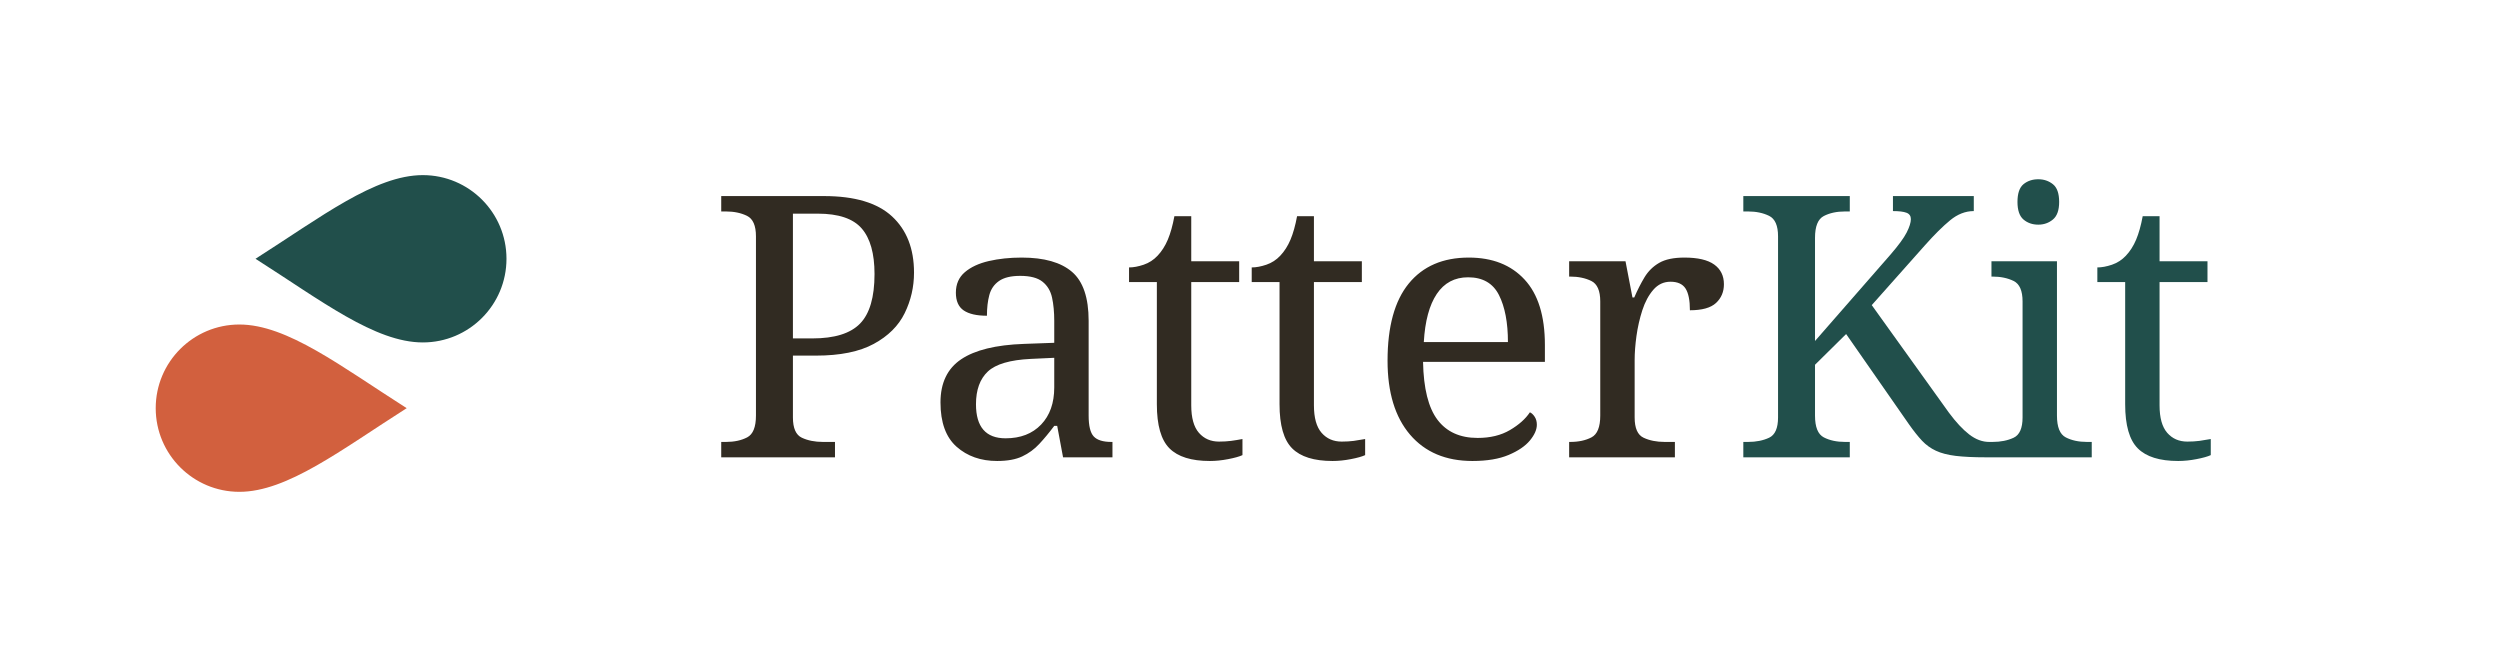
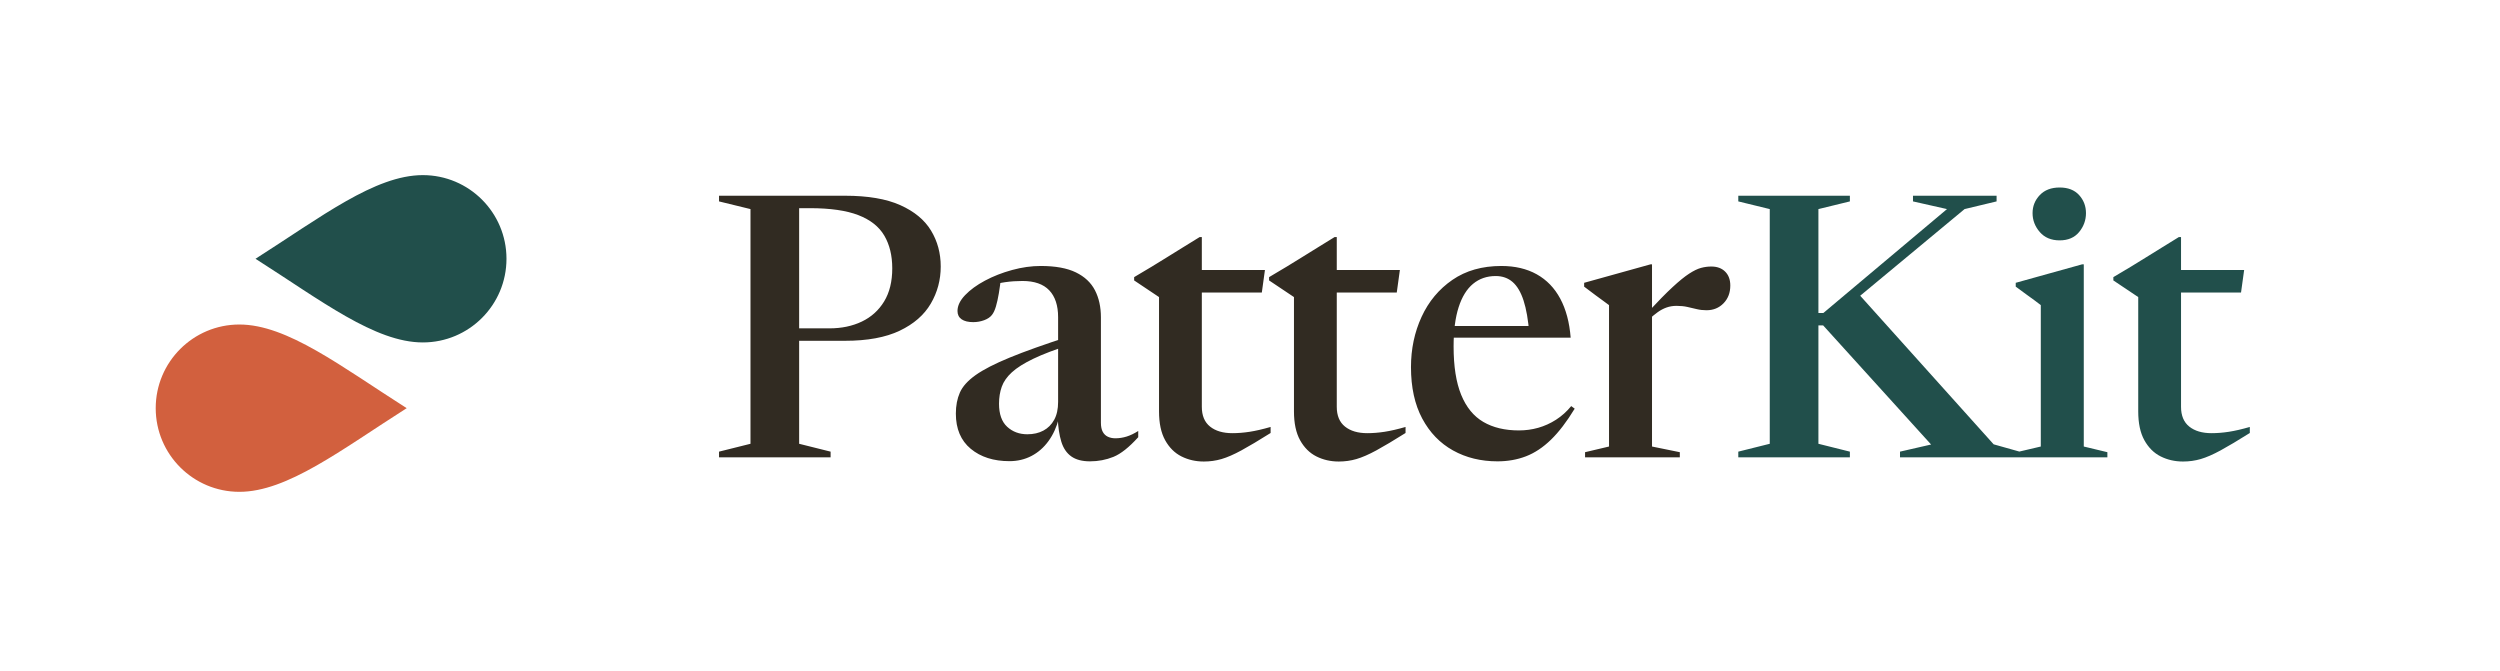
<svg xmlns="http://www.w3.org/2000/svg" viewBox="0 0 820 220" width="820" height="220">
  <defs />
  <g transform="translate(40,30) scale(0.98)">
    <g transform="translate(36.7,6) rotate(270 50 50)">
      <path fill="#214f4b" d="M50 8 C64 30 78 48 78 64 A28 28 0 1 1 22 64 C22 48 36 30 50 8 Z" />
    </g>
    <g transform="translate(3.3,56) rotate(90 50 50)">
      <path fill="#d2603e" d="M50 8 C64 30 78 48 78 64 A28 28 0 1 1 22 64 C22 48 36 30 50 8 Z" />
    </g>
  </g>
-   <text x="232" y="150" font-family="Newsreader, Georgia, serif" font-weight="500" font-size="120" letter-spacing="-2" fill="#312b22">Patter<tspan fill="#214f4b">Kit</tspan>
-   </text>
+   <path transform="translate(232,150)" fill="#312b22" d="M60.660-61.980L60.660-61.980Q60.660-68.280 58.050-72.720Q55.440-77.160 49.530-79.440Q43.620-81.720 33.660-81.720L33.660-81.720L20.700-81.720L20.940-85.800L45.180-85.800Q56.400-85.800 63.300-82.710Q70.200-79.620 73.380-74.370Q76.560-69.120 76.560-62.580L76.560-62.580Q76.560-55.980 73.290-50.400Q70.020-44.820 63.090-41.520Q56.160-38.220 45.180-38.220L45.180-38.220L20.940-38.220L20.700-42.300L40.080-42.300Q46.020-42.300 50.670-44.520Q55.320-46.740 57.990-51.120Q60.660-55.500 60.660-61.980ZM3.840-85.800L30.120-85.800L30.120-4.440L40.440-1.860L40.440 0L3.840 0L3.840-1.860L14.160-4.440L14.160-81.420L3.840-83.940L3.840-85.800ZM118.660-39.660L118.660-39.660L119.080-36.960Q111.580-34.560 106.960-32.340Q102.340-30.120 99.910-27.900Q97.480-25.680 96.580-23.160Q95.680-20.640 95.680-17.580L95.680-17.580Q95.680-12.480 98.350-10.020Q101.020-7.560 104.980-7.560L104.980-7.560Q107.980-7.560 110.230-8.760Q112.480-9.960 113.770-12.300Q115.060-14.640 115.060-18.180L115.060-18.180L115.060-45.960Q115.060-51.720 112.150-54.780Q109.240-57.840 103.360-57.840L103.360-57.840Q100.480-57.840 97.720-57.450Q94.960-57.060 93.340-56.340L93.340-56.340L96.340-59.100Q96.040-56.280 95.620-53.790Q95.200-51.300 94.660-49.470Q94.120-47.640 93.340-46.680L93.340-46.680Q92.500-45.600 90.790-44.970Q89.080-44.340 87.220-44.340L87.220-44.340Q84.760-44.340 83.410-45.270Q82.060-46.200 82.060-48L82.060-48Q82.060-50.580 84.550-53.190Q87.040-55.800 91.090-57.960Q95.140-60.120 99.970-61.440Q104.800-62.760 109.360-62.760L109.360-62.760Q116.560-62.760 120.880-60.660Q125.200-58.560 127.150-54.780Q129.100-51 129.100-45.900L129.100-45.900L129.100-11.340Q129.100-9.480 129.700-8.370Q130.300-7.260 131.380-6.750Q132.460-6.240 133.840-6.240L133.840-6.240Q135.700-6.240 137.530-6.810Q139.360-7.380 141.340-8.640L141.340-8.640L141.340-6.600Q136.840-1.620 133.210-0.150Q129.580 1.320 125.500 1.320L125.500 1.320Q121.660 1.320 119.380-0.300Q117.100-1.920 116.110-5.130Q115.120-8.340 114.940-12.960L114.940-12.960L115.300-12.780Q114.220-8.520 111.910-5.340Q109.600-2.160 106.330-0.450Q103.060 1.260 99.100 1.260L99.100 1.260Q91.300 1.260 86.410-2.790Q81.520-6.840 81.520-14.340L81.520-14.340Q81.520-18.240 82.840-21.240Q84.160-24.240 88-26.970Q91.840-29.700 99.220-32.730Q106.600-35.760 118.660-39.660ZM162.200-59.460L162.200-16.560Q162.200-12.240 164.900-10.080Q167.600-7.920 172.220-7.920L172.220-7.920Q174.920-7.920 177.860-8.370Q180.800-8.820 184.760-9.960L184.760-9.960L184.760-7.980Q178.940-4.320 175.190-2.280Q171.440-0.240 168.650 0.570Q165.860 1.380 162.860 1.380L162.860 1.380Q158.840 1.380 155.510-0.300Q152.180-1.980 150.170-5.610Q148.160-9.240 148.160-15.060L148.160-15.060L148.160-52.560L140-58.020L140-59.100Q140.660-59.520 142.160-60.390Q143.660-61.260 145.790-62.550Q147.920-63.840 150.470-65.430Q153.020-67.020 155.840-68.760Q158.660-70.500 161.480-72.240L161.480-72.240L162.200-72.240L162.200-59.460ZM181.880-54.060L157.160-54.060L157.160-61.440L182.900-61.440L181.880-54.060ZM206.460-59.460L206.460-16.560Q206.460-12.240 209.160-10.080Q211.860-7.920 216.480-7.920L216.480-7.920Q219.180-7.920 222.120-8.370Q225.060-8.820 229.020-9.960L229.020-9.960L229.020-7.980Q223.200-4.320 219.450-2.280Q215.700-0.240 212.910 0.570Q210.120 1.380 207.120 1.380L207.120 1.380Q203.100 1.380 199.770-0.300Q196.440-1.980 194.430-5.610Q192.420-9.240 192.420-15.060L192.420-15.060L192.420-52.560L184.260-58.020L184.260-59.100Q184.920-59.520 186.420-60.390Q187.920-61.260 190.050-62.550Q192.180-63.840 194.730-65.430Q197.280-67.020 200.100-68.760Q202.920-70.500 205.740-72.240L205.740-72.240L206.460-72.240L206.460-59.460ZM226.140-54.060L201.420-54.060L201.420-61.440L227.160-61.440L226.140-54.060ZM260.440-62.760L260.440-62.760Q267.160-62.760 272.050-60.030Q276.940-57.300 279.760-52.050Q282.580-46.800 283.180-39.240L283.180-39.240L243.160-39.240L243.160-43.080L275.800-43.080L269.620-40.500Q269.080-47.280 267.730-51.420Q266.380-55.560 264.130-57.510Q261.880-59.460 258.580-59.460L258.580-59.460Q254.260-59.460 251.170-56.910Q248.080-54.360 246.430-49.230Q244.780-44.100 244.780-36.360L244.780-36.360Q244.780-26.580 247.270-20.490Q249.760-14.400 254.530-11.610Q259.300-8.820 266.200-8.820L266.200-8.820Q269.500-8.820 272.560-9.690Q275.620-10.560 278.380-12.330Q281.140-14.100 283.360-16.800L283.360-16.800L284.500-15.960Q280.600-9.540 276.700-5.760Q272.800-1.980 268.510-0.330Q264.220 1.320 259.180 1.320L259.180 1.320Q251.020 1.320 244.600-2.250Q238.180-5.820 234.490-12.720Q230.800-19.620 230.800-29.580L230.800-29.580Q230.800-38.520 234.280-46.080Q237.760-53.640 244.390-58.200Q251.020-62.760 260.440-62.760ZM329.300-62.580L329.300-62.580Q332.180-62.580 333.860-60.900Q335.540-59.220 335.540-56.340L335.540-56.340Q335.540-52.800 333.320-50.520Q331.100-48.240 327.740-48.240L327.740-48.240Q326.060-48.240 324.560-48.600Q323.060-48.960 321.470-49.320Q319.880-49.680 317.900-49.680L317.900-49.680Q316.160-49.680 314.630-49.140Q313.100-48.600 311.690-47.580Q310.280-46.560 308.720-45.120L308.720-45.120L308.720-47.820Q313.400-52.860 316.610-55.830Q319.820-58.800 322.040-60.240Q324.260-61.680 325.940-62.130Q327.620-62.580 329.300-62.580ZM309.860-63.300L309.860-51.300L309.860-3.540L318.980-1.680L318.980 0L287.900 0L287.900-1.680L295.760-3.540L295.760-49.920Q294.980-50.520 293.930-51.270Q292.880-52.020 291.350-53.160Q289.820-54.300 287.600-55.980L287.600-55.980L287.600-57.240L309.380-63.300L309.860-63.300Z" />
+   <path transform="translate(566.32,150)" fill="#214f4b" d="M43.680-53.160L87.600-4.260L96.120-1.860L96.120 0L56.880 0L56.880-1.860L67.080-4.200L31.680-43.260L25.260-43.260L25.260-47.340L31.740-47.340L72.300-81.420L61.140-83.940L61.140-85.800L88.560-85.800L88.560-83.940L78.060-81.420L36-46.500L43.680-53.160ZM40.440-83.940L30.120-81.420L30.120-4.440L40.440-1.860L40.440 0L3.840 0L3.840-1.860L14.160-4.440L14.160-81.420L3.840-83.940L3.840-85.800L40.440-85.800L40.440-83.940ZM109.240-71.160L109.240-71.160Q105.100-71.160 102.730-73.890Q100.360-76.620 100.360-80.100L100.360-80.100Q100.360-83.520 102.730-86.010Q105.100-88.500 109.240-88.500L109.240-88.500Q113.380-88.500 115.630-86.010Q117.880-83.520 117.880-80.100L117.880-80.100Q117.880-76.620 115.630-73.890Q113.380-71.160 109.240-71.160ZM116.620-63.300L117.160-63.300L117.160-51.300L117.160-3.540L124.900-1.680L124.900 0L95.140 0L95.140-1.680L103.060-3.540L103.060-49.920Q102.400-50.460 101.170-51.360Q99.940-52.260 98.320-53.430Q96.700-54.600 94.840-55.980L94.840-55.980L94.840-57.240L116.620-63.300ZM149.060-59.460L149.060-16.560Q149.060-12.240 151.760-10.080Q154.460-7.920 159.080-7.920L159.080-7.920Q161.780-7.920 164.720-8.370Q167.660-8.820 171.620-9.960L171.620-9.960L171.620-7.980Q165.800-4.320 162.050-2.280Q158.300-0.240 155.510 0.570Q152.720 1.380 149.720 1.380L149.720 1.380Q145.700 1.380 142.370-0.300Q139.040-1.980 137.030-5.610Q135.020-9.240 135.020-15.060L135.020-15.060L135.020-52.560L126.860-58.020L126.860-59.100Q127.520-59.520 129.020-60.390Q130.520-61.260 132.650-62.550Q134.780-63.840 137.330-65.430Q139.880-67.020 142.700-68.760Q145.520-70.500 148.340-72.240L148.340-72.240L149.060-72.240L149.060-59.460ZM168.740-54.060L144.020-54.060L144.020-61.440L169.760-61.440L168.740-54.060Z" />
</svg>
